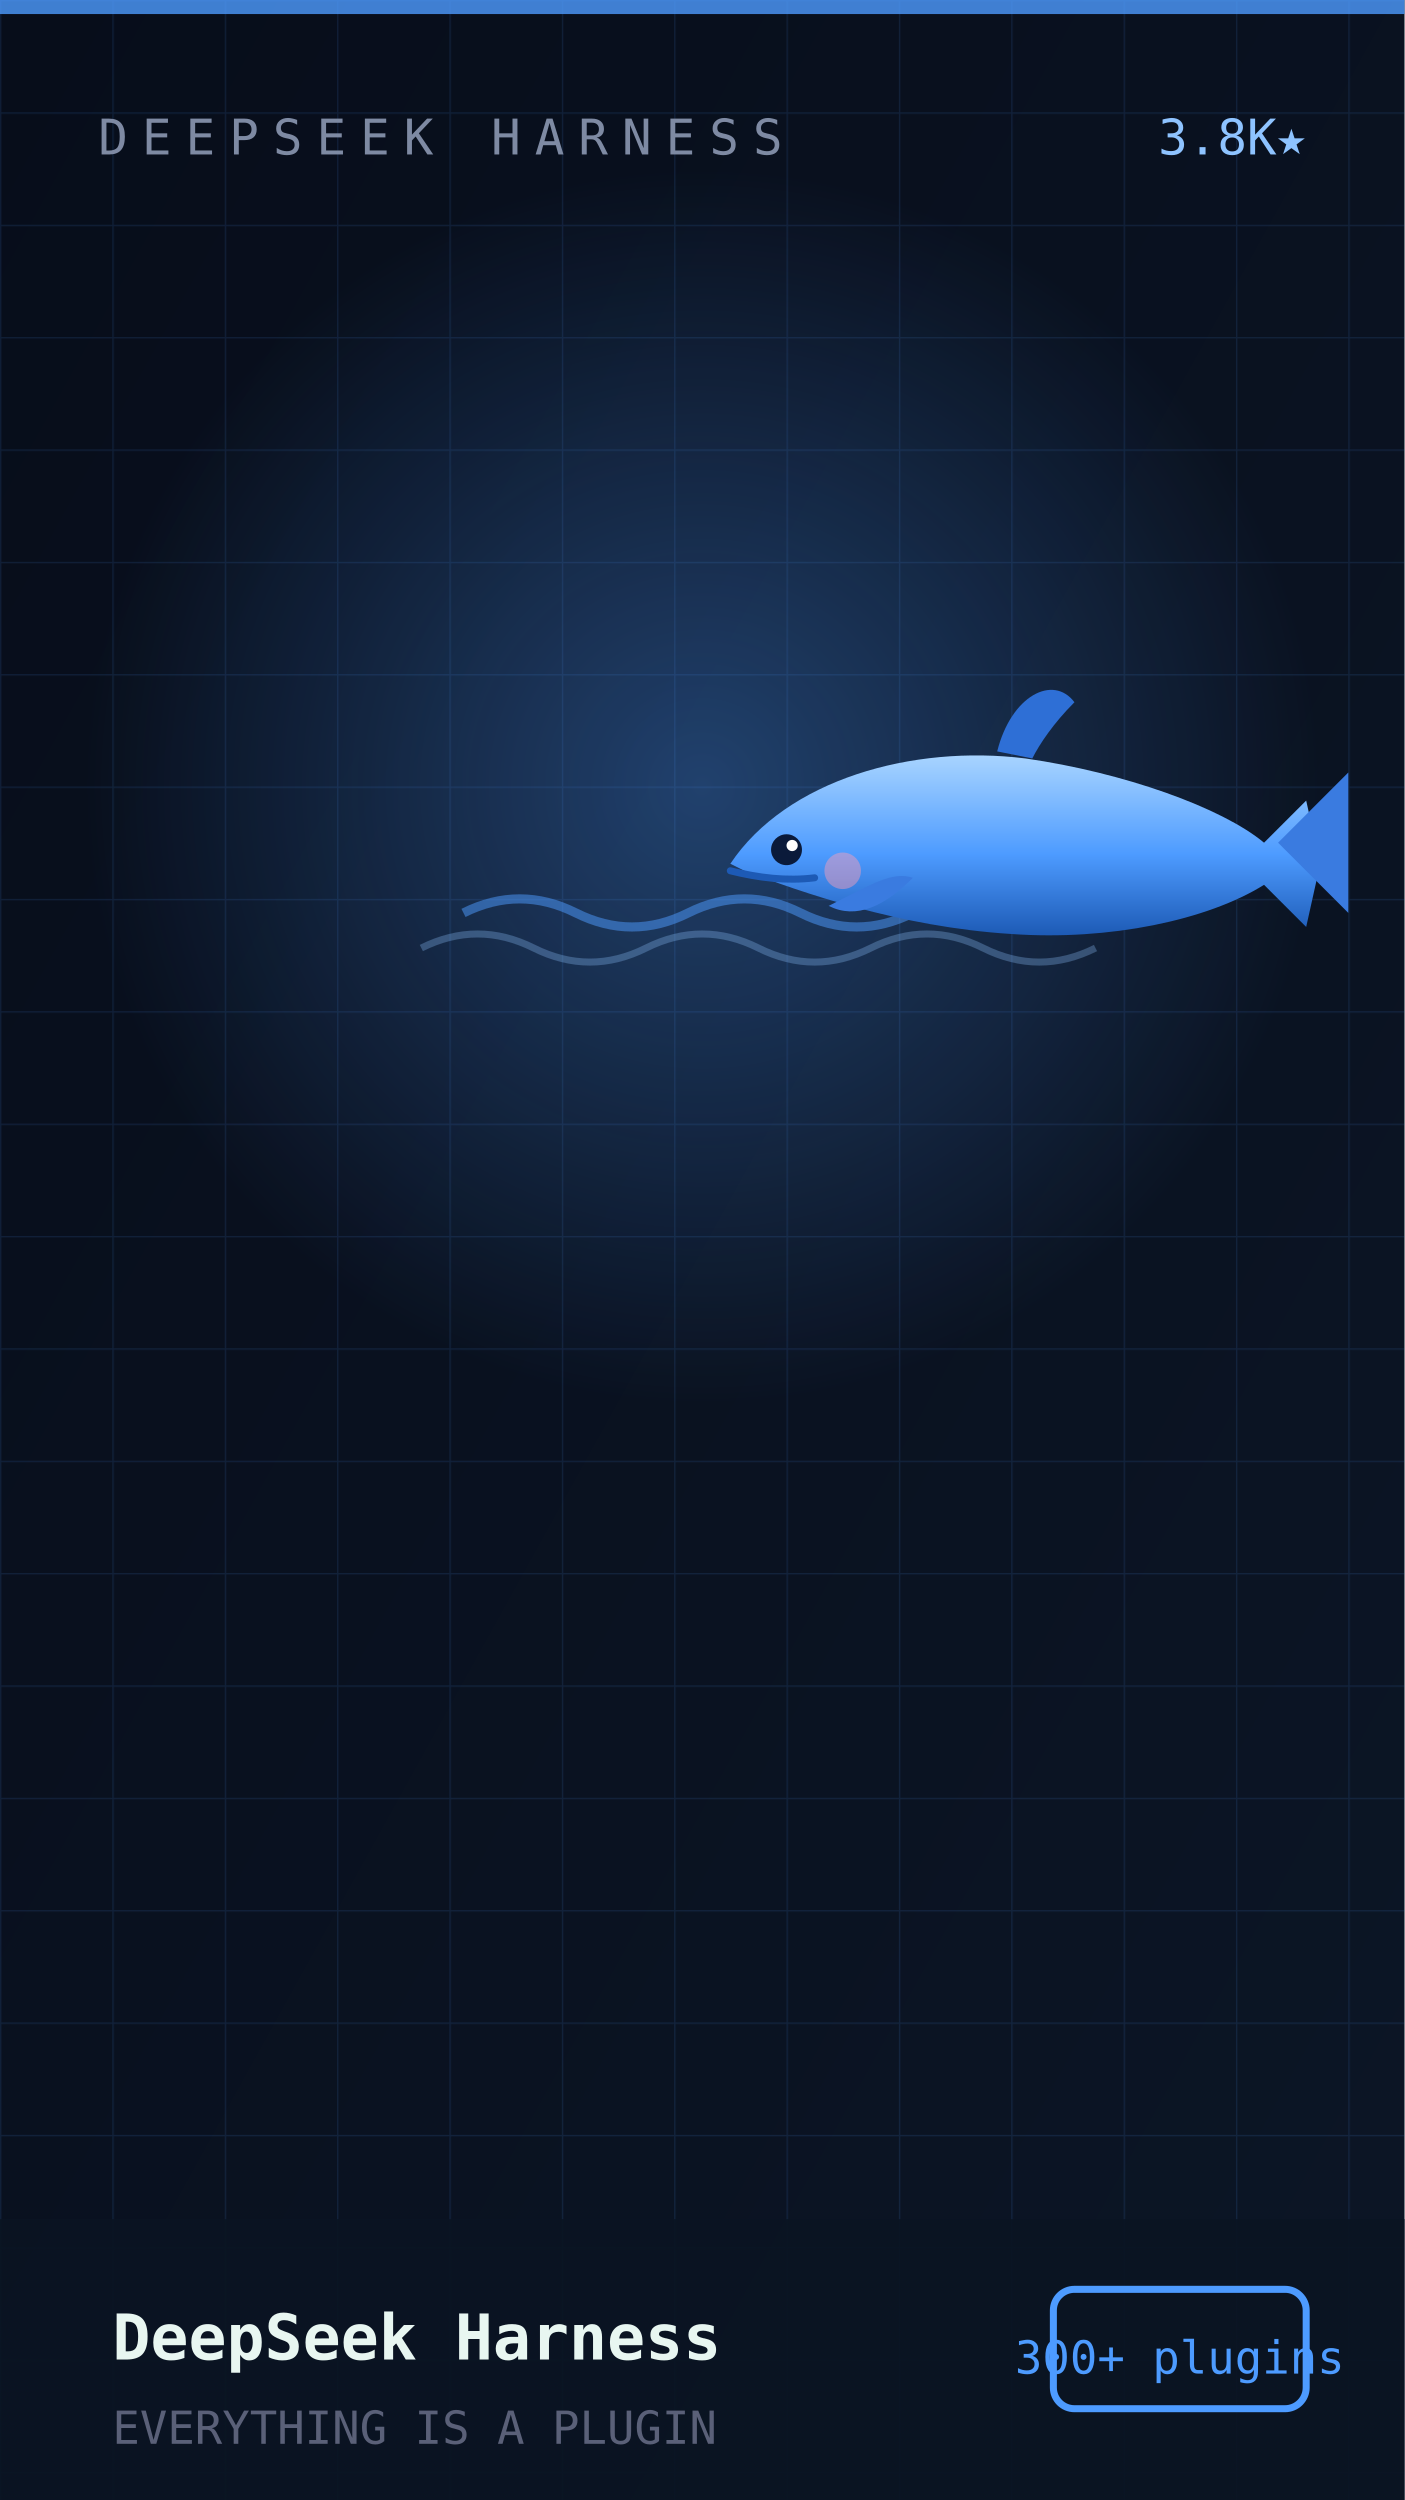
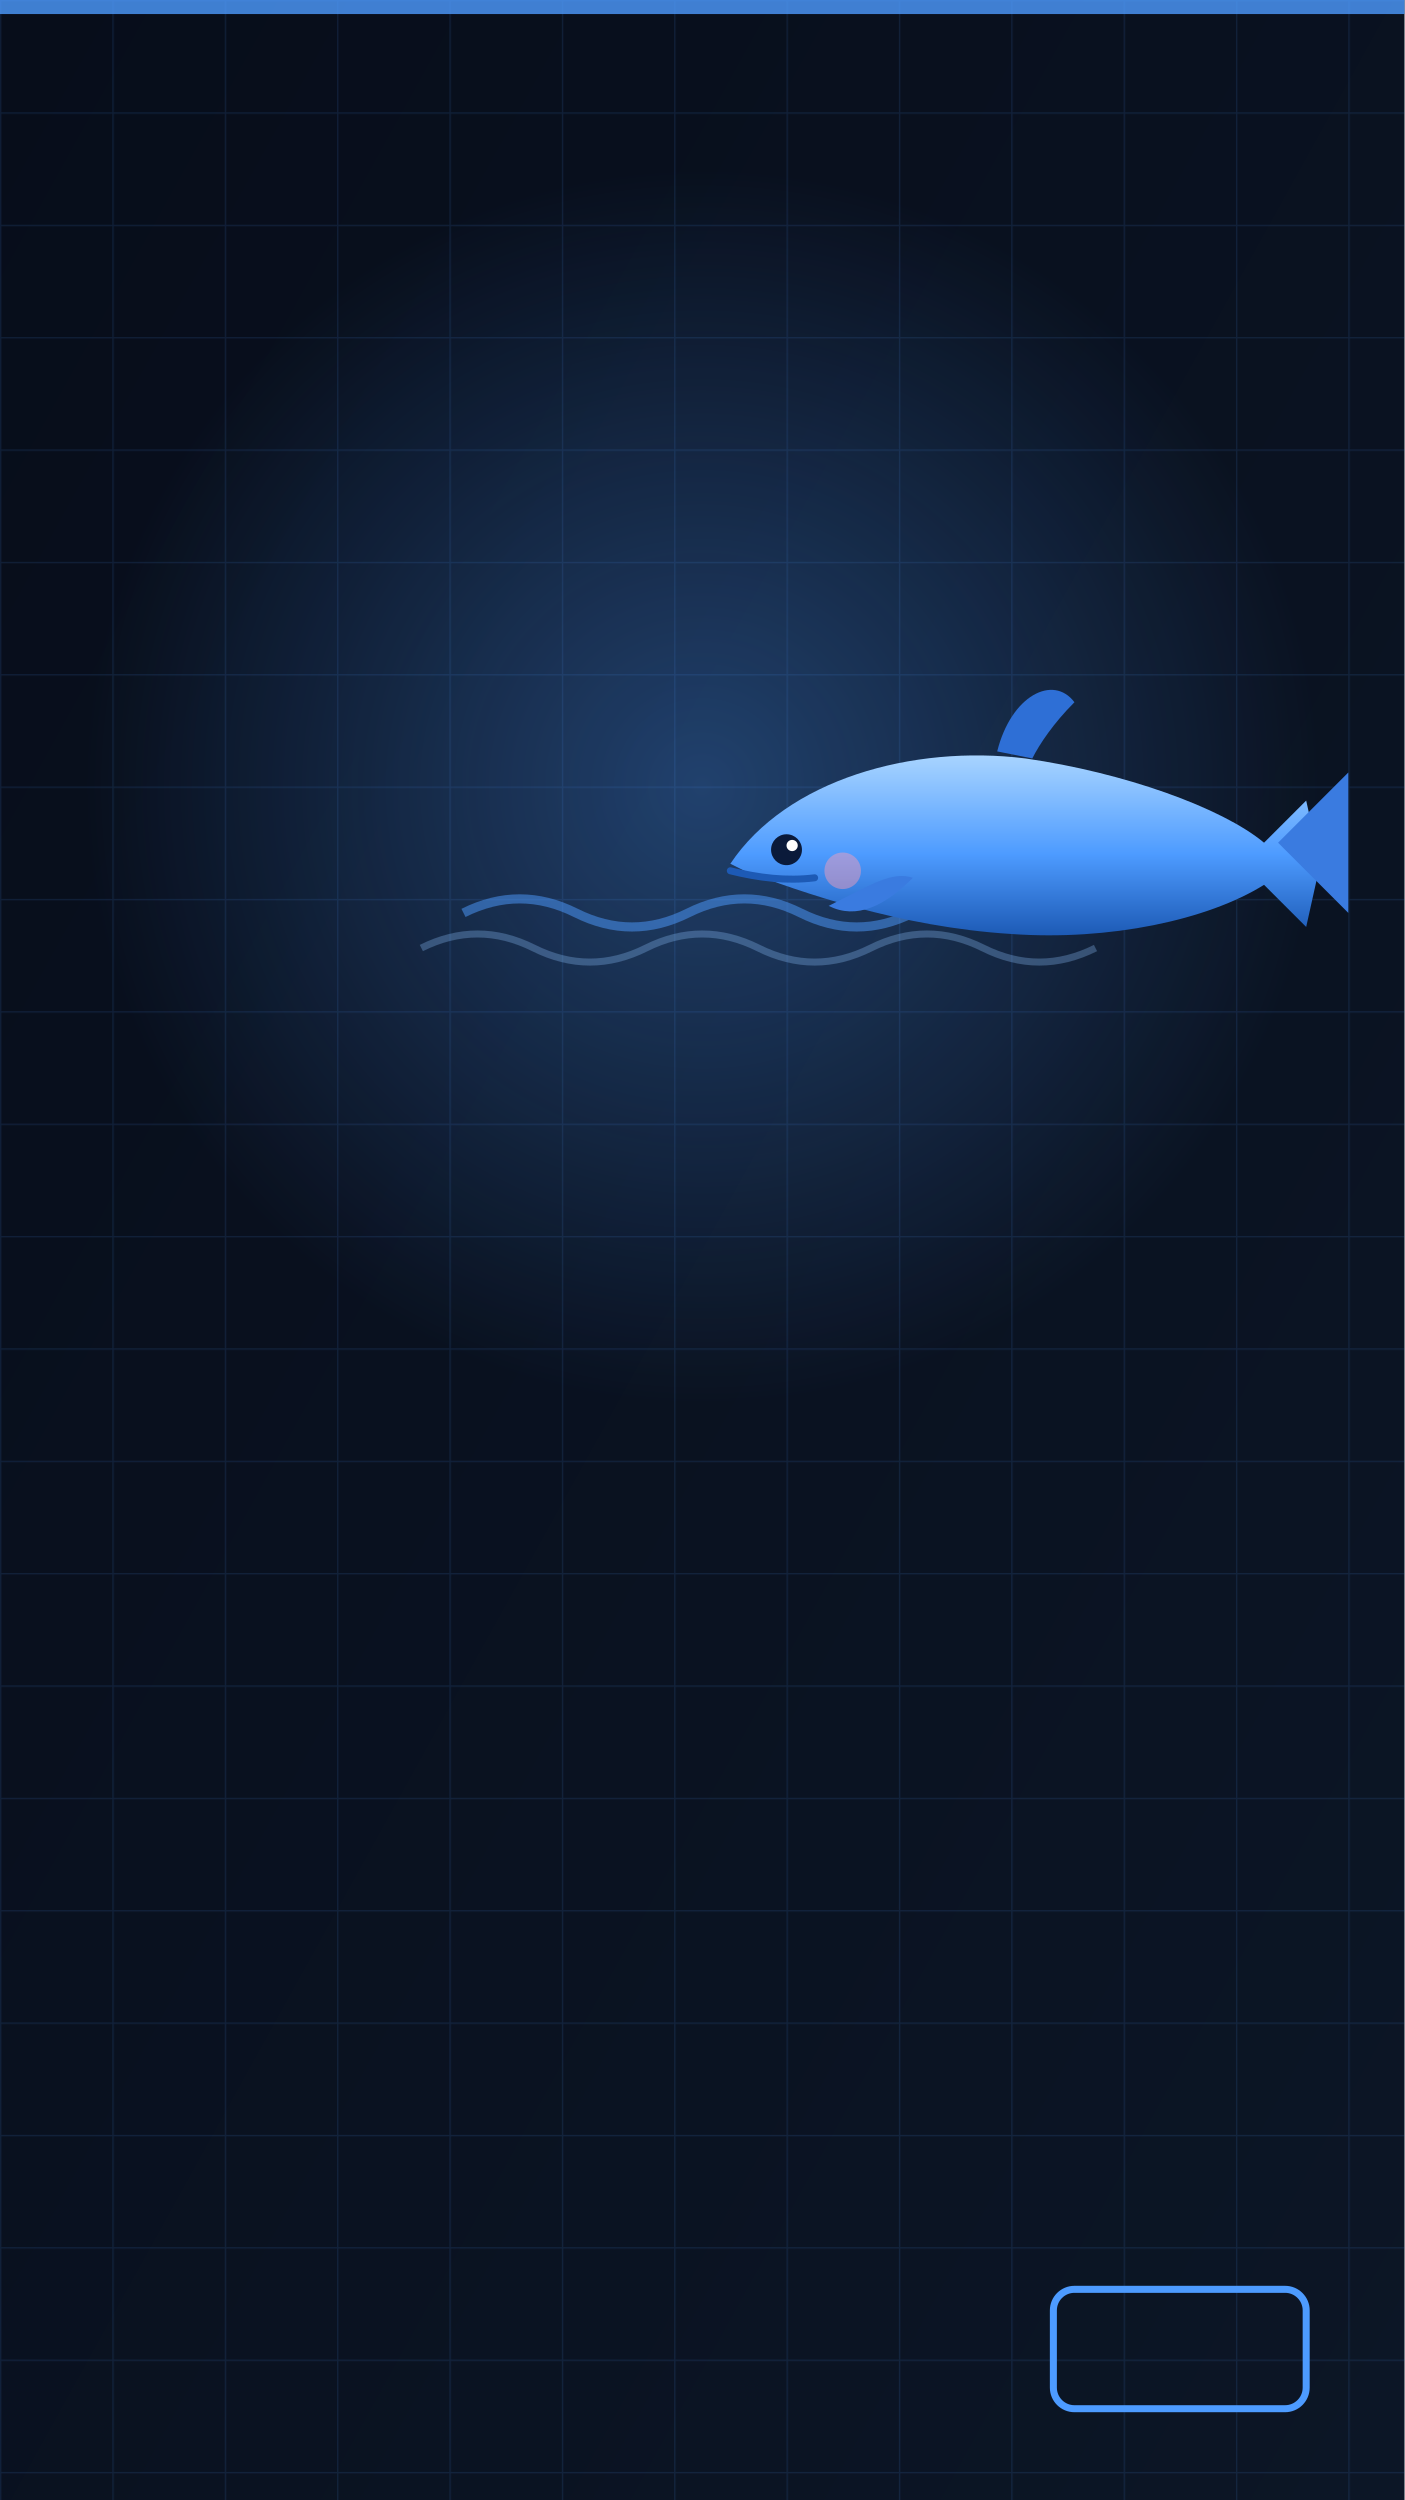
<svg xmlns="http://www.w3.org/2000/svg" width="200" height="356" viewBox="0 0 200 356">
  <defs>
    <linearGradient id="bg" x1="0" y1="0" x2="1" y2="1">
      <stop offset="0" stop-color="#070D1A" />
      <stop offset="1" stop-color="#0C1626" />
    </linearGradient>
    <linearGradient id="dolBody" x1="0" y1="0" x2="0" y2="1">
      <stop offset="0" stop-color="#A8D4FF" />
      <stop offset="0.55" stop-color="#4D9BFF" />
      <stop offset="1" stop-color="#1D5AB5" />
    </linearGradient>
    <radialGradient id="glow" cx="0.5" cy="0.5" r="0.5">
      <stop offset="0" stop-color="#4D9BFF" stop-opacity="0.35" />
      <stop offset="1" stop-color="#4D9BFF" stop-opacity="0" />
    </radialGradient>
    <pattern id="grid" width="16" height="16" patternUnits="userSpaceOnUse">
      <path d="M16 0H0V16" fill="none" stroke="#4D9BFF" stroke-width="0.4" opacity="0.12" />
    </pattern>
  </defs>
  <rect width="200" height="356" fill="url(#bg)" />
  <rect width="200" height="356" fill="url(#grid)" />
  <circle cx="100" cy="112" r="88" fill="url(#glow)" />
  <rect x="0" y="0" width="200" height="2" fill="#4D9BFF" opacity="0.8" />
-   <text x="14" y="22" font-family="monospace" font-size="7" fill="#7E8AA3" letter-spacing="2">DEEPSEEK HARNESS</text>
-   <text x="186" y="22" font-family="monospace" font-size="7" fill="#8EC3FF" text-anchor="end">3.8K★</text>
  <g transform="translate(100,108)">
    <g opacity="0.5">
      <path d="M-34 22 Q-26 18 -18 22 T-2 22 T14 22 T30 22 T46 22" stroke="#4D9BFF" stroke-width="1.3" fill="none">
        <animate attributeName="d" dur="2.8s" repeatCount="indefinite" values="M-34 22 Q-26 18 -18 22 T-2 22 T14 22 T30 22 T46 22;M-34 22 Q-26 26 -18 22 T-2 22 T14 22 T30 22 T46 22;M-34 22 Q-26 18 -18 22 T-2 22 T14 22 T30 22 T46 22" />
      </path>
      <path d="M-40 27 Q-32 23 -24 27 T-8 27 T8 27 T24 27 T40 27 T56 27" stroke="#8EC3FF" stroke-width="1" fill="none" opacity="0.6">
        <animate attributeName="d" dur="3.6s" repeatCount="indefinite" values="M-40 27 Q-32 23 -24 27 T-8 27 T8 27 T24 27 T40 27 T56 27;M-40 27 Q-32 31 -24 27 T-8 27 T8 27 T24 27 T40 27 T56 27;M-40 27 Q-32 23 -24 27 T-8 27 T8 27 T24 27 T40 27 T56 27" />
      </path>
    </g>
    <g>
      <animateTransform attributeName="transform" type="translate" values="0 0;0 -3;0 0;0 2;0 0" dur="3.2s" repeatCount="indefinite" />
      <g>
        <animateTransform attributeName="transform" type="rotate" values="-2 44 15;1 44 15;-1 44 15;-2 44 15" dur="3.2s" repeatCount="indefinite" />
        <path d="M4 15 C12 3 30 -2 46 0 C60 2 74 7 80 12 L86 6 L88 15 L86 24 L80 18 C72 23 58 26 44 25 C28 24 14 19 6 16 Z" fill="url(#dolBody)" />
        <path d="M42 -1 C44 -9 50 -12 53 -8 C50 -5 48 -2 47 0 Z" fill="#2E6FD6" />
        <path d="M30 17 C26 21 22 23 18 21 C24 18 27 16 30 17 Z" fill="#3A7BE0" />
        <g transform-origin="84 12">
          <path d="M82 12 L92 2 L92 22 Z" fill="#3A7BE0">
            <animateTransform attributeName="transform" type="rotate" values="0 84 12;-14 84 12;0 84 12" dur="1.6s" repeatCount="indefinite" />
          </path>
        </g>
        <circle cx="12" cy="13" r="2.2" fill="#0A1A3A" />
        <circle cx="12.8" cy="12.4" r="0.8" fill="#fff" />
        <path d="M4 16 C8 17 12 17.5 16 17" stroke="#1D5AB5" stroke-width="1" fill="none" stroke-linecap="round" />
        <circle cx="20" cy="16" r="2.6" fill="#FF9EB5" opacity="0.45" />
      </g>
    </g>
  </g>
-   <rect x="0" y="316" width="200" height="40" fill="#0A1322" opacity="0.92" />
-   <text x="16" y="336" font-family="monospace" font-size="9" fill="#E8F6F1" font-weight="bold">DeepSeek Harness</text>
-   <text x="16" y="348" font-family="monospace" font-size="6.5" fill="#5A6078">EVERYTHING IS A PLUGIN</text>
  <rect x="150" y="326" width="36" height="17" rx="3" fill="none" stroke="#4D9BFF" stroke-width="1" />
-   <text x="168" y="338" font-family="monospace" font-size="6.5" fill="#4D9BFF" text-anchor="middle">300+ plugins</text>
</svg>
